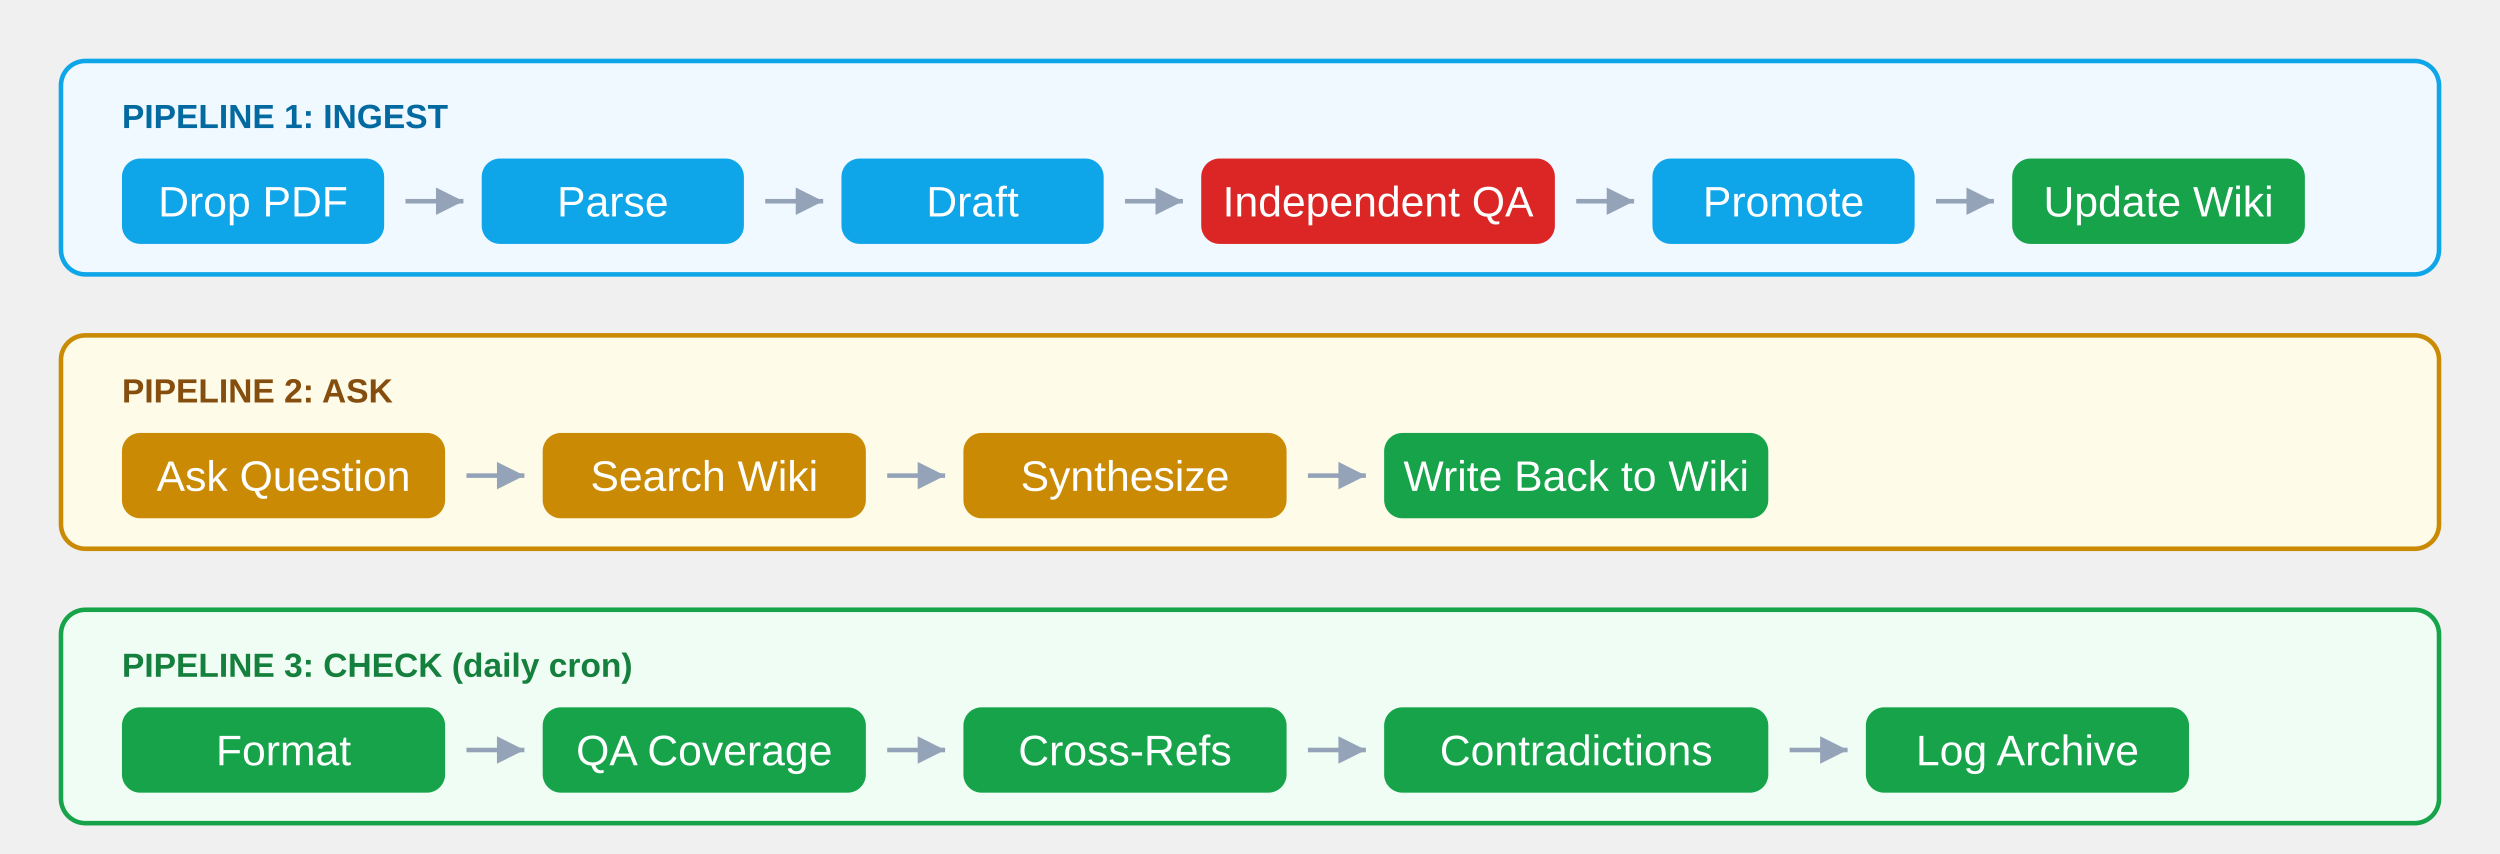
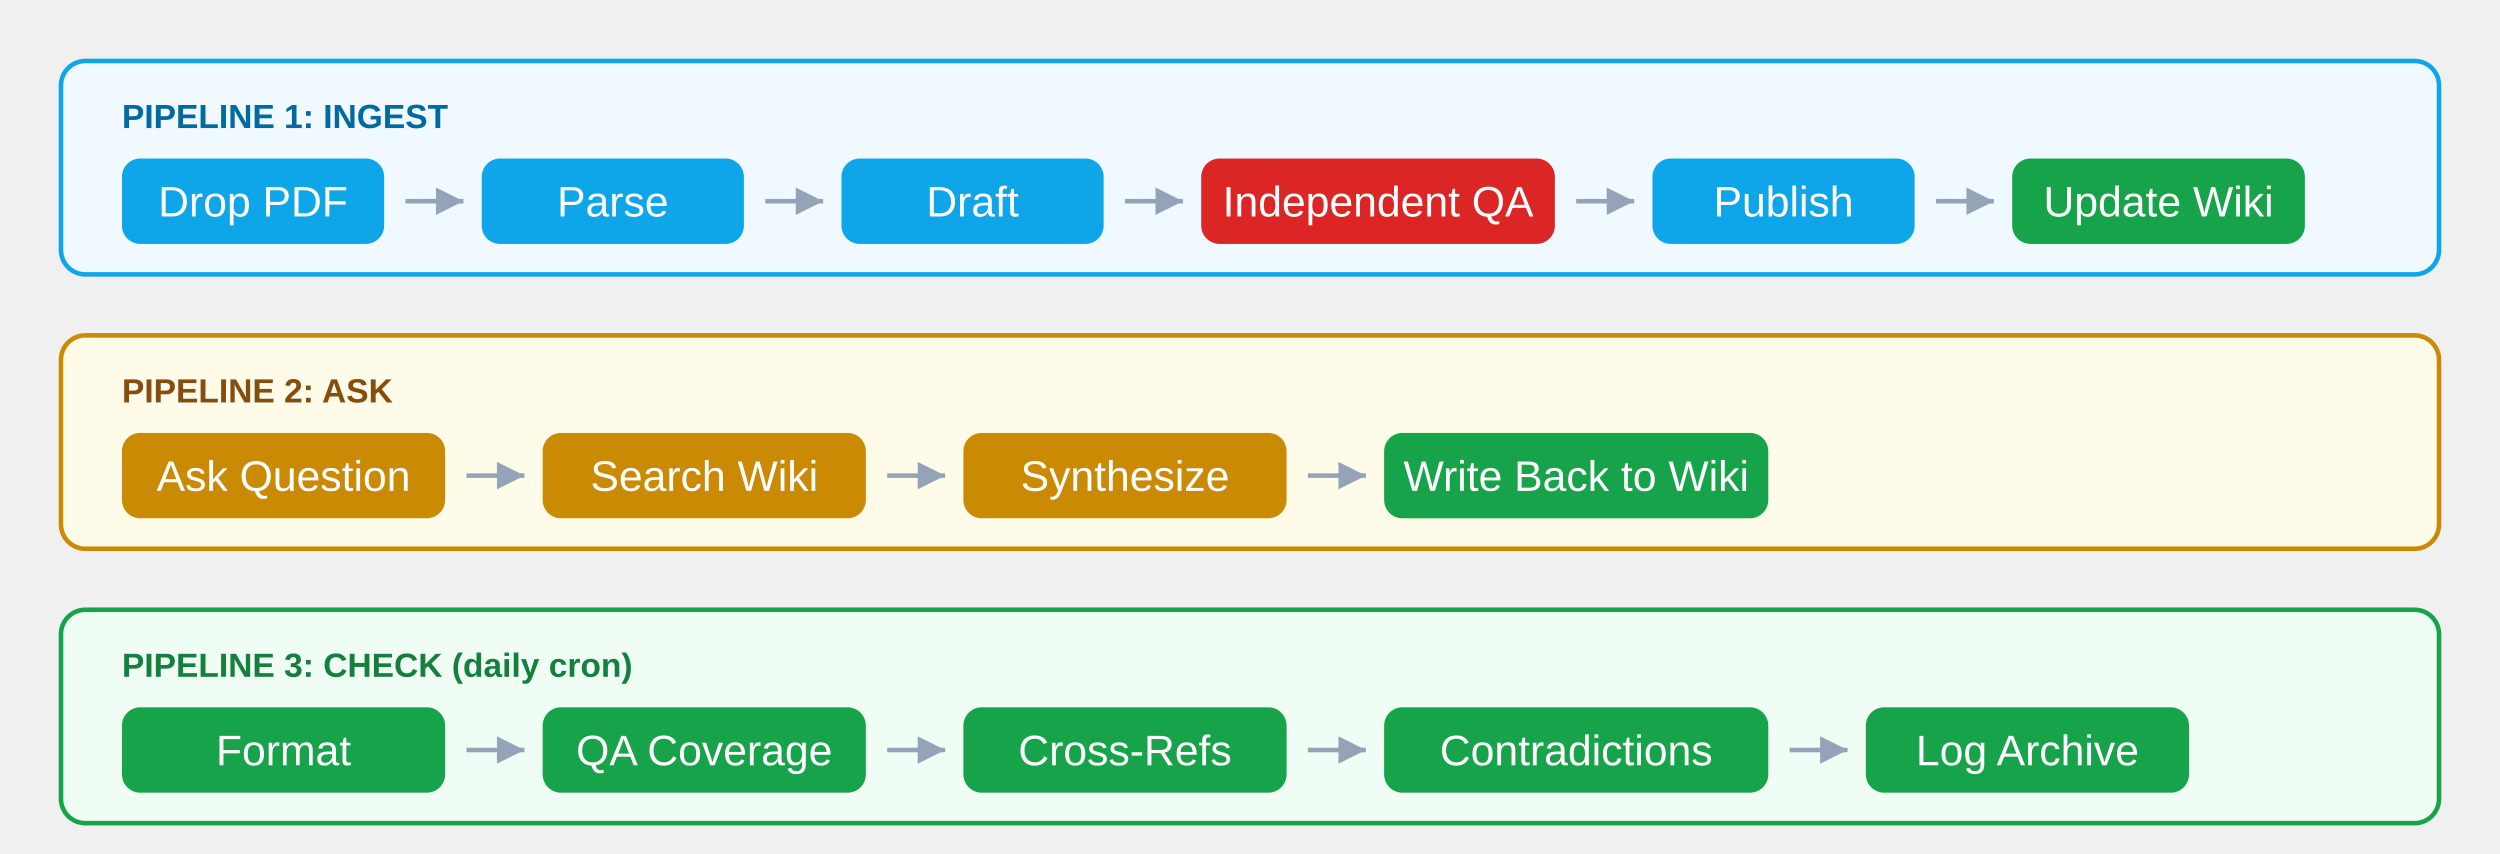
<svg xmlns="http://www.w3.org/2000/svg" viewBox="0 0 820 280" width="820" height="280" font-family="Arial, Helvetica, sans-serif" font-size="14" role="img" aria-labelledby="pipeline-title">
  <defs>
    <marker id="arrow" viewBox="0 0 10 10" refX="10" refY="5" markerWidth="6" markerHeight="6" orient="auto">
      <path d="M 0 0 L 10 5 L 0 10 z" fill="#94a3b8" />
    </marker>
  </defs>
  <rect x="20" y="20" width="780" height="70" rx="8" fill="#f0f9ff" stroke="#0ea5e9" stroke-width="1.5" />
  <text x="40" y="42" font-size="11" fill="#0369a1" font-weight="600">PIPELINE 1: INGEST</text>
  <rect x="40" y="52" width="86" height="28" rx="6" fill="#0ea5e9" />
  <text x="83" y="71" text-anchor="middle" fill="white" font-weight="500">Drop PDF</text>
  <line x1="133" y1="66" x2="152" y2="66" stroke="#94a3b8" stroke-width="1.5" marker-end="url(#arrow)" />
  <rect x="158" y="52" width="86" height="28" rx="6" fill="#0ea5e9" />
  <text x="201" y="71" text-anchor="middle" fill="white" font-weight="500">Parse</text>
  <line x1="251" y1="66" x2="270" y2="66" stroke="#94a3b8" stroke-width="1.5" marker-end="url(#arrow)" />
  <rect x="276" y="52" width="86" height="28" rx="6" fill="#0ea5e9" />
  <text x="319" y="71" text-anchor="middle" fill="white" font-weight="500">Draft</text>
  <line x1="369" y1="66" x2="388" y2="66" stroke="#94a3b8" stroke-width="1.5" marker-end="url(#arrow)" />
  <rect x="394" y="52" width="116" height="28" rx="6" fill="#dc2626" />
  <text x="452" y="71" text-anchor="middle" fill="white" font-weight="500">Independent QA</text>
  <line x1="517" y1="66" x2="536" y2="66" stroke="#94a3b8" stroke-width="1.5" marker-end="url(#arrow)" />
  <rect x="542" y="52" width="86" height="28" rx="6" fill="#0ea5e9" />
-   <text x="585" y="71" text-anchor="middle" fill="white" font-weight="500">Promote</text>
+   <text x="585" y="71" text-anchor="middle" fill="white" font-weight="500">Publish</text>
  <line x1="635" y1="66" x2="654" y2="66" stroke="#94a3b8" stroke-width="1.5" marker-end="url(#arrow)" />
  <rect x="660" y="52" width="96" height="28" rx="6" fill="#16a34a" />
  <text x="708" y="71" text-anchor="middle" fill="white" font-weight="500">Update Wiki</text>
  <rect x="20" y="110" width="780" height="70" rx="8" fill="#fefce8" stroke="#ca8a04" stroke-width="1.5" />
  <text x="40" y="132" font-size="11" fill="#854d0e" font-weight="600">PIPELINE 2: ASK</text>
  <rect x="40" y="142" width="106" height="28" rx="6" fill="#ca8a04" />
  <text x="93" y="161" text-anchor="middle" fill="white" font-weight="500">Ask Question</text>
  <line x1="153" y1="156" x2="172" y2="156" stroke="#94a3b8" stroke-width="1.5" marker-end="url(#arrow)" />
  <rect x="178" y="142" width="106" height="28" rx="6" fill="#ca8a04" />
  <text x="231" y="161" text-anchor="middle" fill="white" font-weight="500">Search Wiki</text>
  <line x1="291" y1="156" x2="310" y2="156" stroke="#94a3b8" stroke-width="1.5" marker-end="url(#arrow)" />
  <rect x="316" y="142" width="106" height="28" rx="6" fill="#ca8a04" />
  <text x="369" y="161" text-anchor="middle" fill="white" font-weight="500">Synthesize</text>
  <line x1="429" y1="156" x2="448" y2="156" stroke="#94a3b8" stroke-width="1.5" marker-end="url(#arrow)" />
  <rect x="454" y="142" width="126" height="28" rx="6" fill="#16a34a" />
  <text x="517" y="161" text-anchor="middle" fill="white" font-weight="500">Write Back to Wiki</text>
  <rect x="20" y="200" width="780" height="70" rx="8" fill="#f0fdf4" stroke="#16a34a" stroke-width="1.5" />
  <text x="40" y="222" font-size="11" fill="#15803d" font-weight="600">PIPELINE 3: CHECK (daily cron)</text>
  <rect x="40" y="232" width="106" height="28" rx="6" fill="#16a34a" />
  <text x="93" y="251" text-anchor="middle" fill="white" font-weight="500">Format</text>
  <line x1="153" y1="246" x2="172" y2="246" stroke="#94a3b8" stroke-width="1.5" marker-end="url(#arrow)" />
  <rect x="178" y="232" width="106" height="28" rx="6" fill="#16a34a" />
  <text x="231" y="251" text-anchor="middle" fill="white" font-weight="500">QA Coverage</text>
  <line x1="291" y1="246" x2="310" y2="246" stroke="#94a3b8" stroke-width="1.5" marker-end="url(#arrow)" />
  <rect x="316" y="232" width="106" height="28" rx="6" fill="#16a34a" />
  <text x="369" y="251" text-anchor="middle" fill="white" font-weight="500">Cross-Refs</text>
  <line x1="429" y1="246" x2="448" y2="246" stroke="#94a3b8" stroke-width="1.5" marker-end="url(#arrow)" />
  <rect x="454" y="232" width="126" height="28" rx="6" fill="#16a34a" />
  <text x="517" y="251" text-anchor="middle" fill="white" font-weight="500">Contradictions</text>
  <line x1="587" y1="246" x2="606" y2="246" stroke="#94a3b8" stroke-width="1.5" marker-end="url(#arrow)" />
  <rect x="612" y="232" width="106" height="28" rx="6" fill="#16a34a" />
  <text x="665" y="251" text-anchor="middle" fill="white" font-weight="500">Log Archive</text>
</svg>
